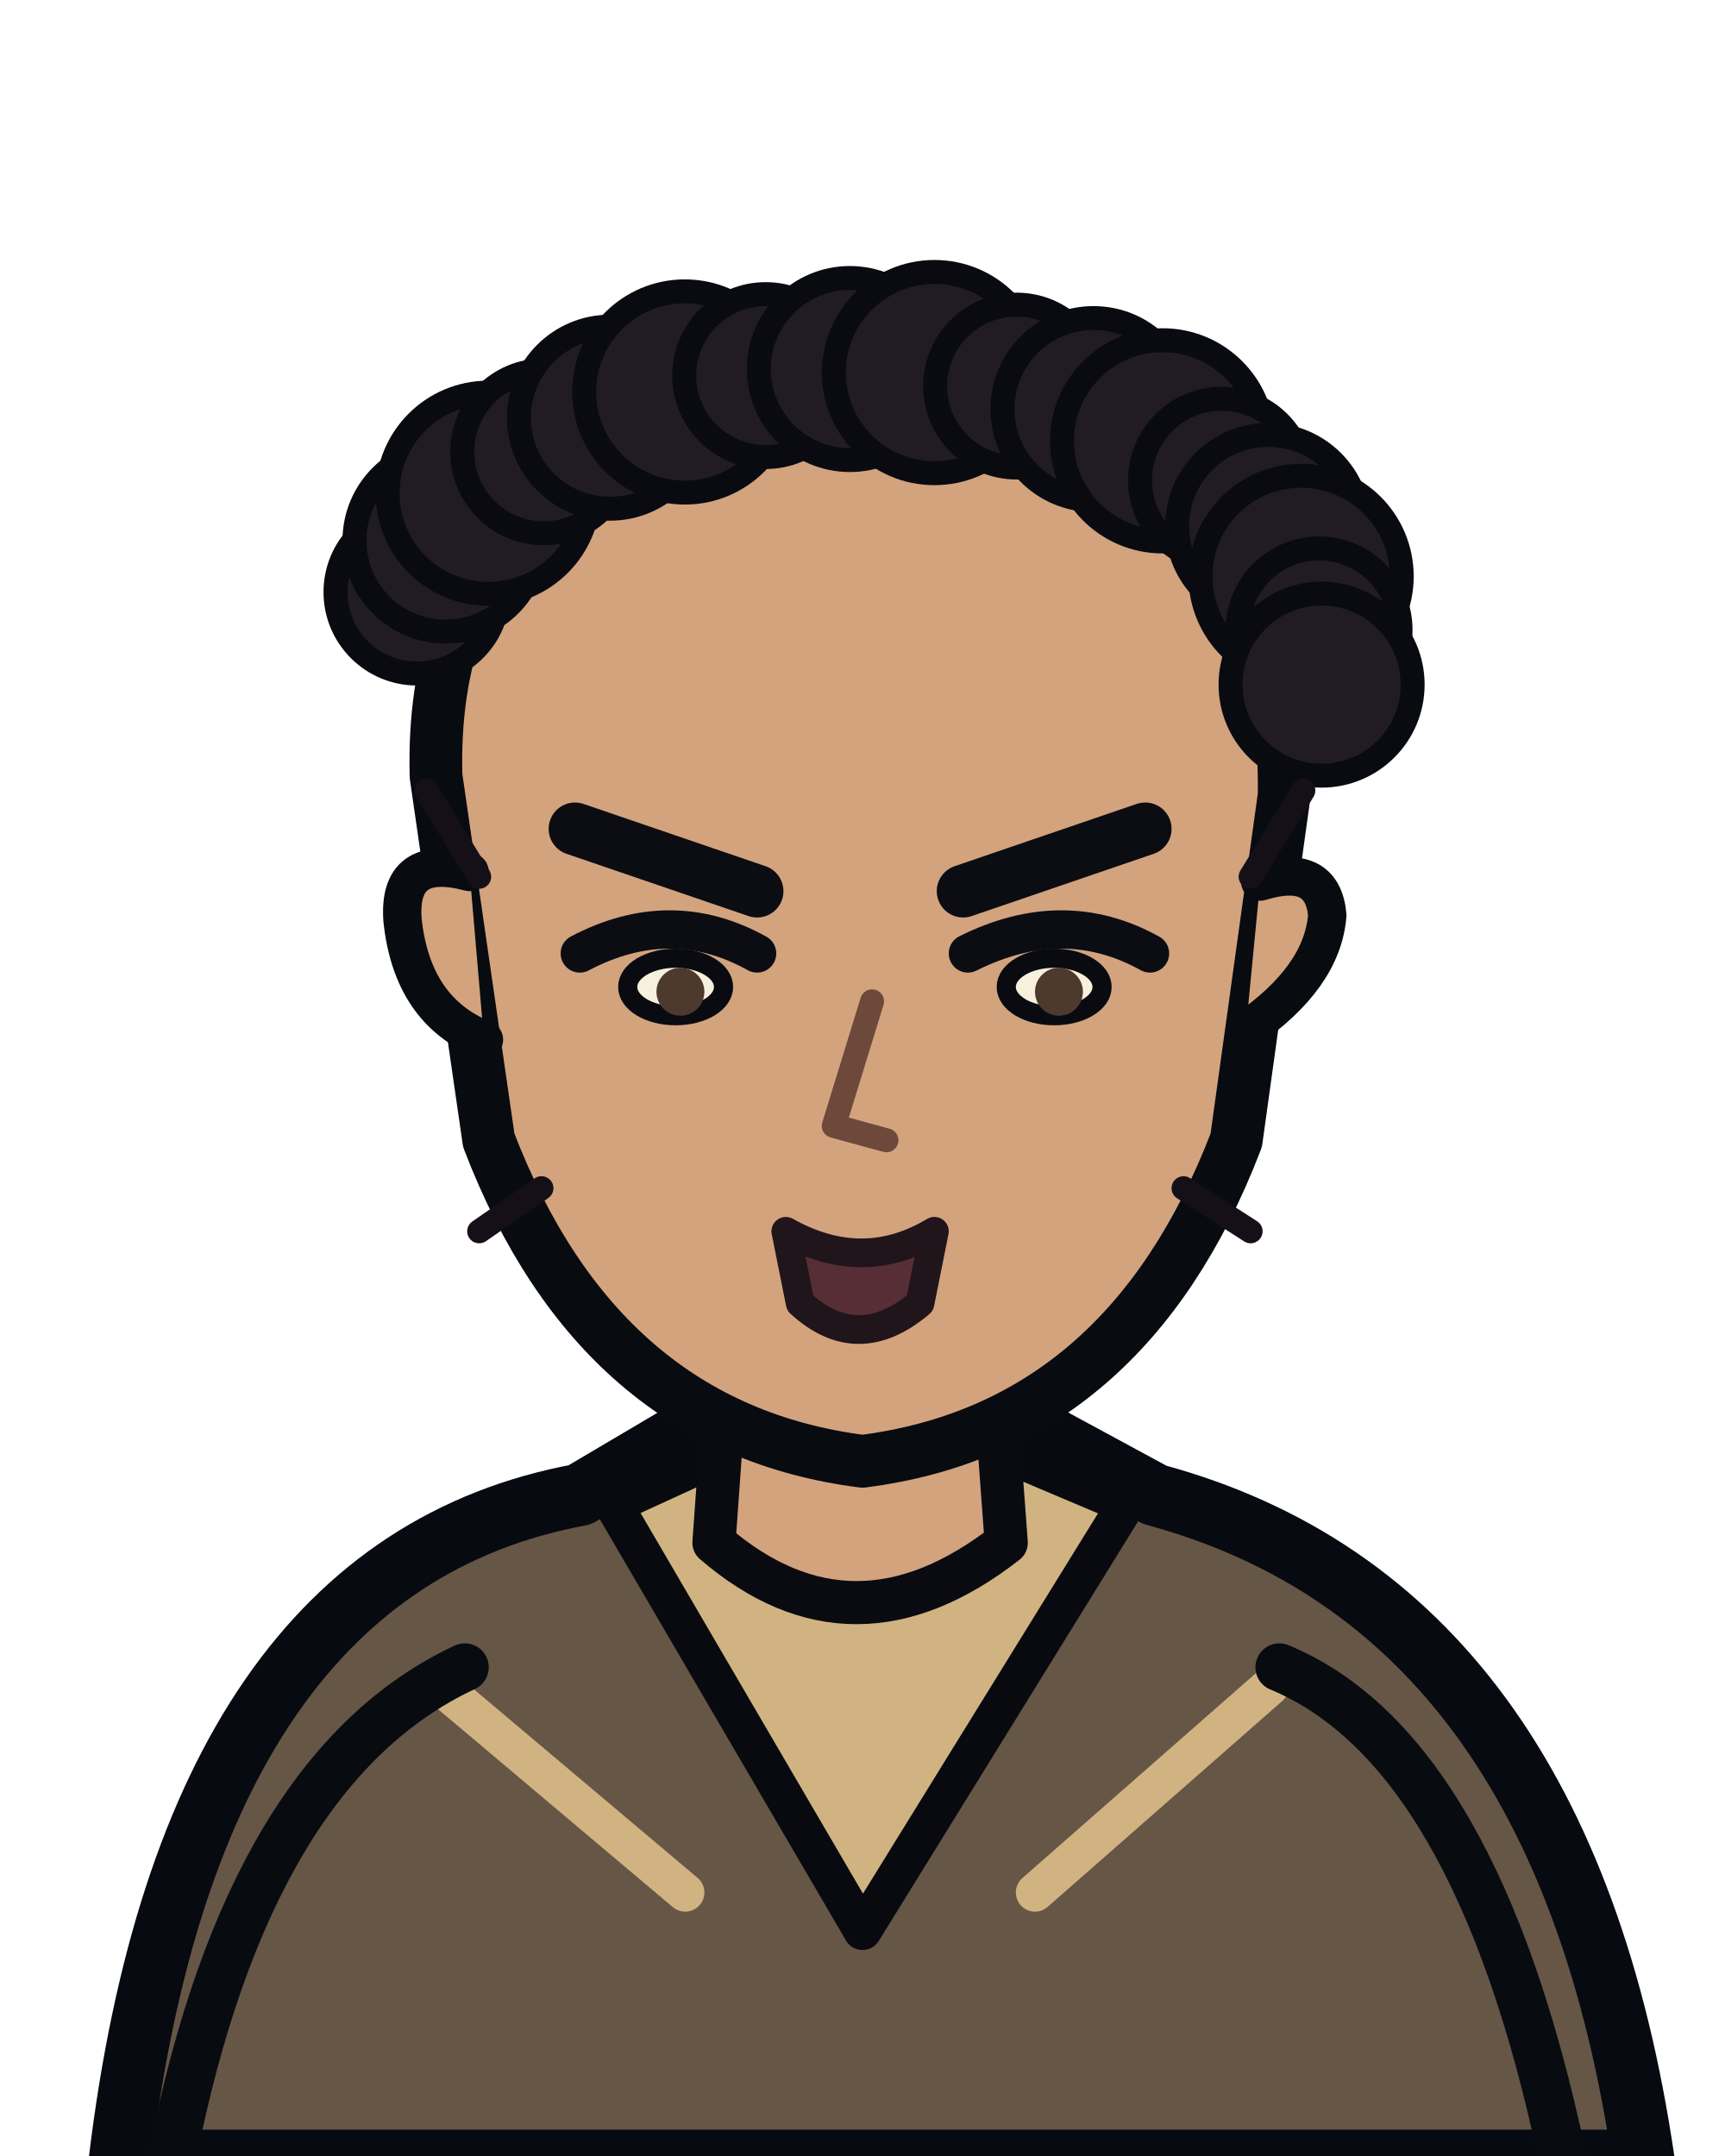
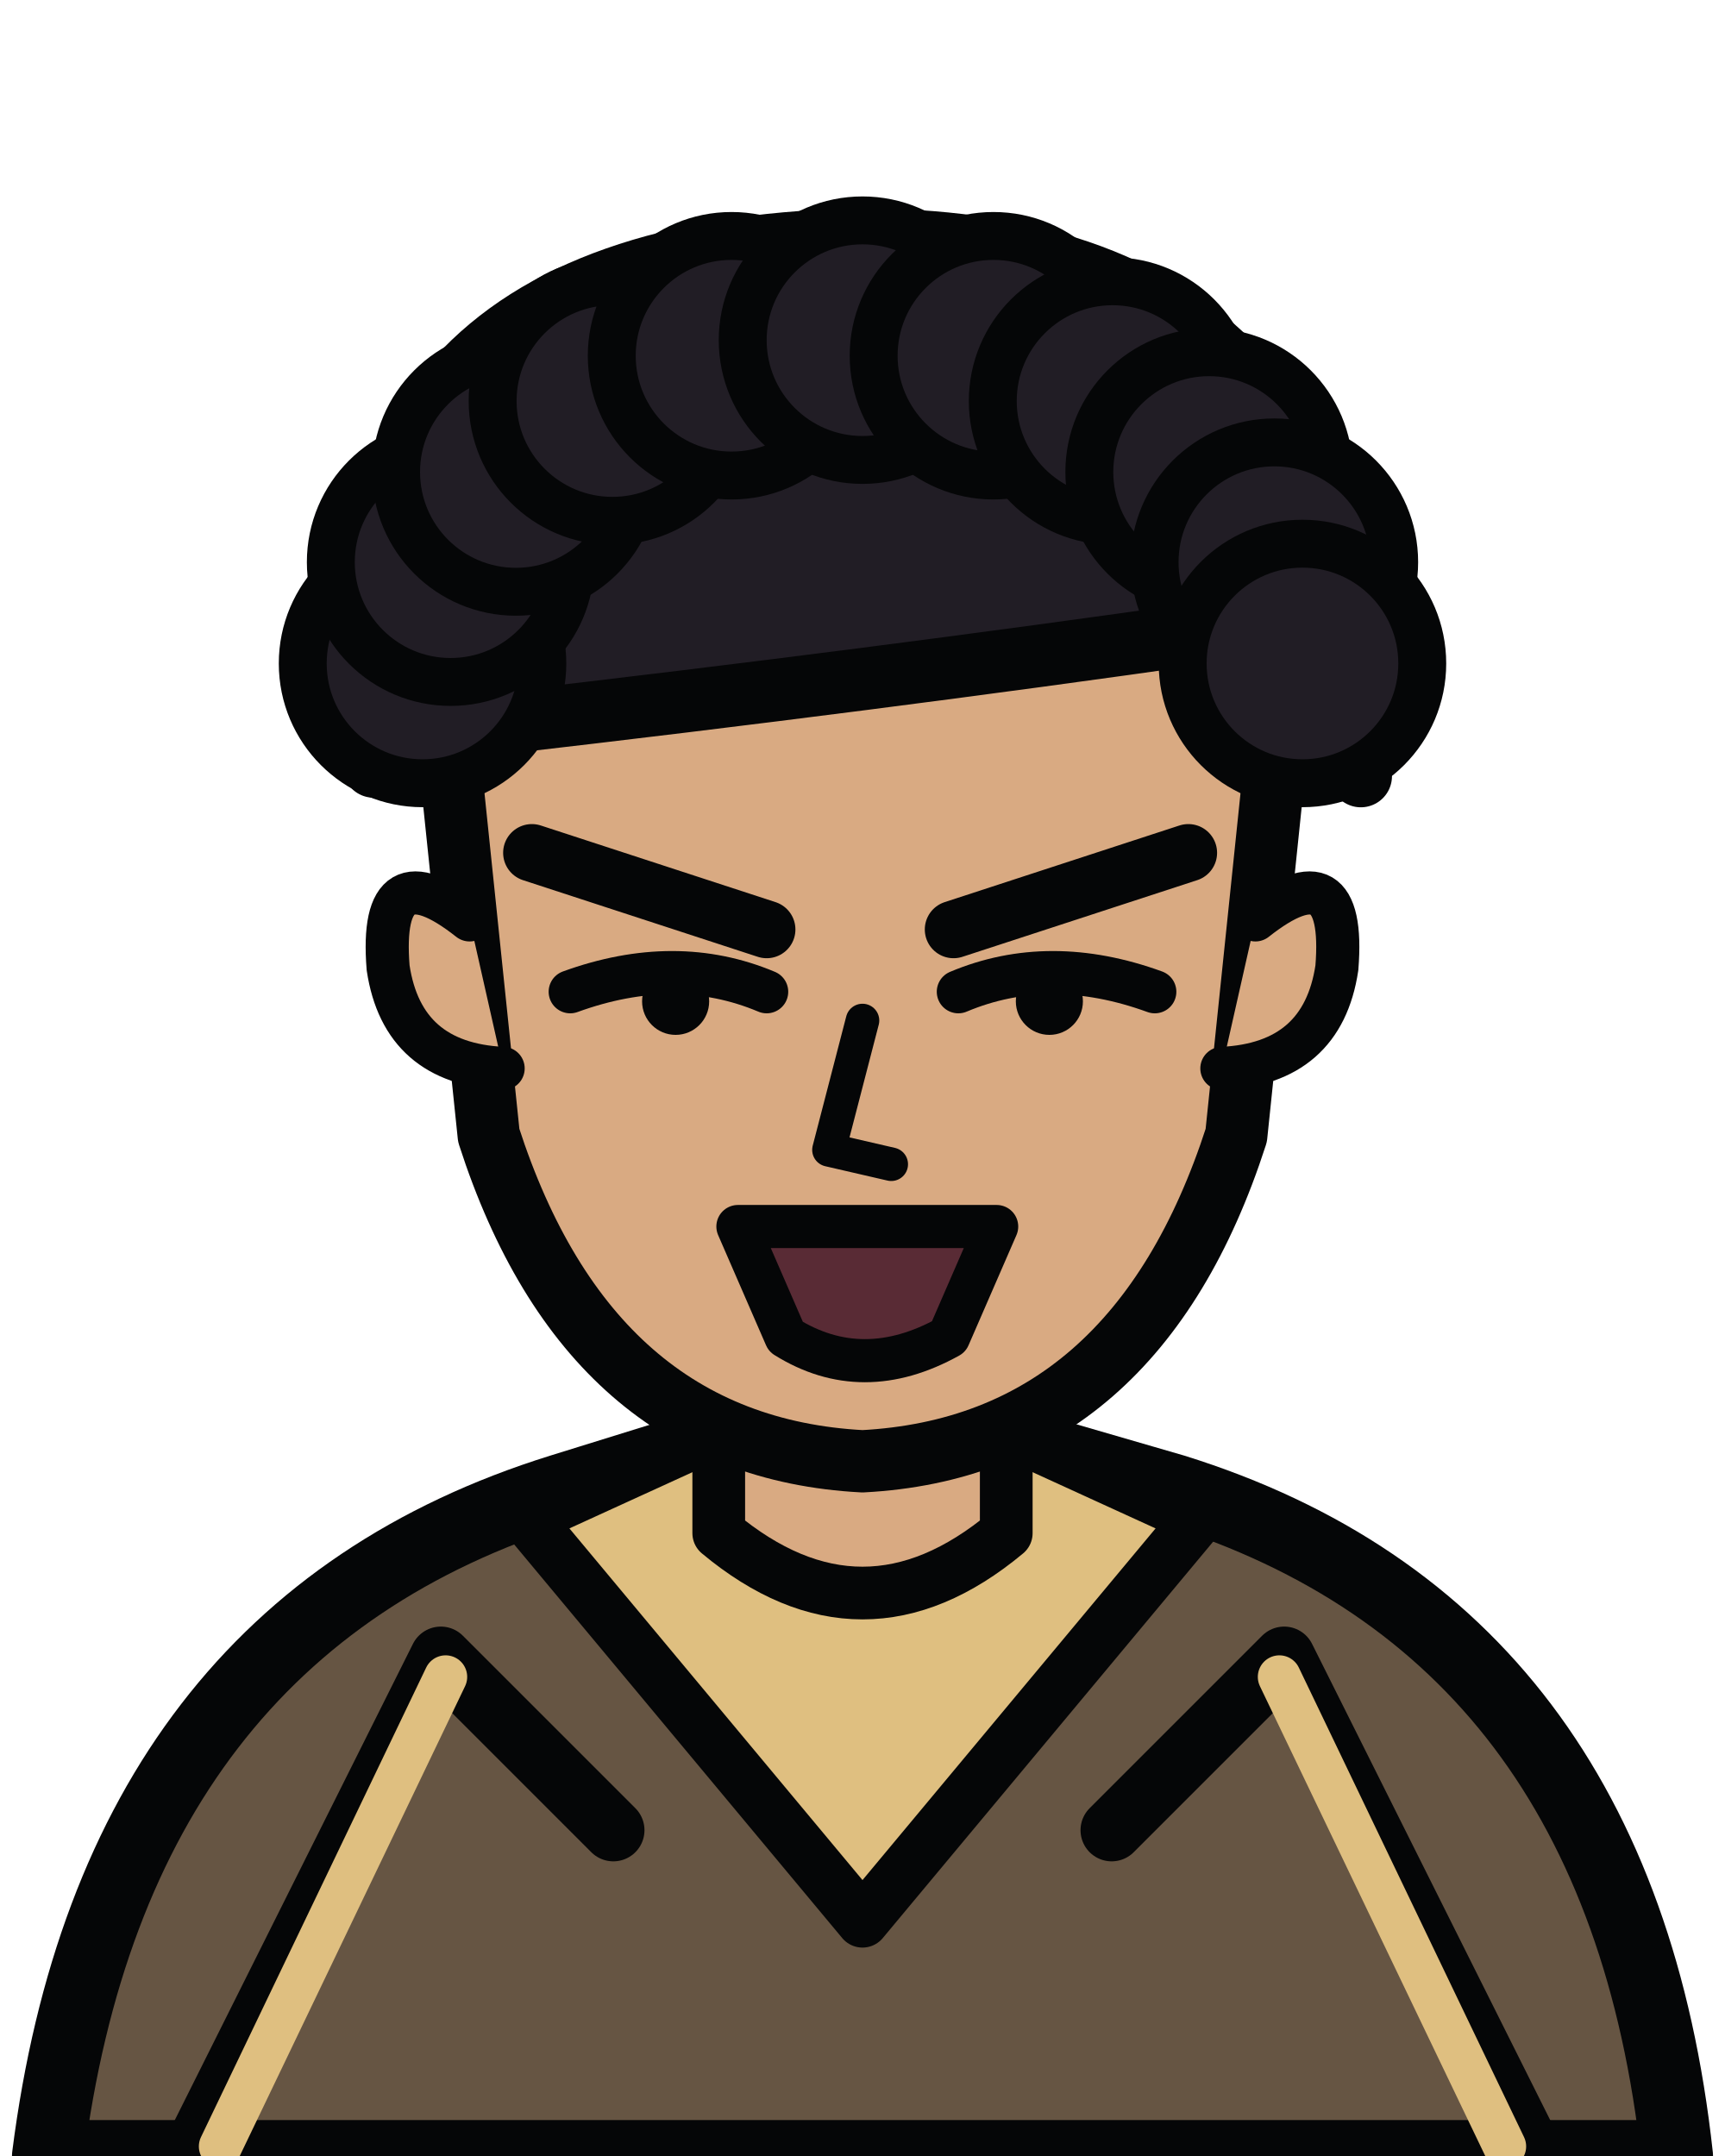
- <svg xmlns="http://www.w3.org/2000/svg" width="360" height="450" viewBox="0 0 360 450" role="img" aria-label="harun intense portrait">
-   <defs>
-     <clipPath id="frame">
-       <rect width="360" height="450" />
-     </clipPath>
-   </defs>
-   <g clip-path="url(#frame)" stroke-linejoin="round" stroke-linecap="round">
-     <path d="M25 451Q40 327 121 312L143 299H217L241 312Q326 335 343 451Z" fill="#665646" stroke="#070a10" stroke-width="13" />
-     <path d="M128 314L180 403L235 314L209 303H152Z" fill="#d1b382" stroke="#080a10" stroke-width="8" />
-     <path d="M153 266L149 322Q178 347 210 322L206 268Z" fill="#d3a37e" stroke="#090b11" stroke-width="9" />
-     <path d="M91 162Q89 89 180 80Q269 87 268 166L258 238Q235 298 180 305Q125 298 102 238Z" fill="#d3a37e" stroke="#080b10" stroke-width="11" />
-     <path d="M101 217Q86 211 84 192Q83 178 98 182M260 215Q276 204 277 191Q276 180 263 184" fill="#d3a37e" stroke="#080b10" stroke-width="8" />
-     <circle cx="87.016" cy="123.581" r="17" fill="#211c23" stroke="#090b11" stroke-width="5" />
-     <circle cx="92.977" cy="112.822" r="19" fill="#211c23" stroke="#090b11" stroke-width="5" />
-     <circle cx="101.894" cy="102.952" r="21" fill="#211c23" stroke="#090b11" stroke-width="5" />
-     <circle cx="113.464" cy="94.307" r="17" fill="#211c23" stroke="#090b11" stroke-width="5" />
-     <circle cx="127.294" cy="87.18" r="19" fill="#211c23" stroke="#090b11" stroke-width="5" />
-     <circle cx="142.914" cy="81.813" r="21" fill="#211c23" stroke="#090b11" stroke-width="5" />
-     <circle cx="159.795" cy="78.389" r="17" fill="#211c23" stroke="#090b11" stroke-width="5" />
-     <circle cx="177.361" cy="77.023" r="19" fill="#211c23" stroke="#090b11" stroke-width="5" />
-     <circle cx="195.018" cy="77.763" r="21" fill="#211c23" stroke="#090b11" stroke-width="5" />
-     <circle cx="212.164" cy="80.583" r="17" fill="#211c23" stroke="#090b11" stroke-width="5" />
-     <circle cx="228.217" cy="85.388" r="19" fill="#211c23" stroke="#090b11" stroke-width="5" />
-     <circle cx="242.633" cy="92.013" r="21" fill="#211c23" stroke="#090b11" stroke-width="5" />
-     <circle cx="254.921" cy="100.235" r="17" fill="#211c23" stroke="#090b11" stroke-width="5" />
-     <circle cx="264.664" cy="109.773" r="19" fill="#211c23" stroke="#090b11" stroke-width="5" />
-     <circle cx="271.532" cy="120.305" r="21" fill="#211c23" stroke="#090b11" stroke-width="5" />
-     <circle cx="275.29" cy="131.471" r="17" fill="#211c23" stroke="#090b11" stroke-width="5" />
-     <circle cx="275.811" cy="142.893" r="19" fill="#211c23" stroke="#090b11" stroke-width="5" />
-     <path d="M120 173l38 13 M201 186l38 -13" fill="none" stroke="#0b0d12" stroke-width="11" />
-     <path d="M121 199Q140 189 158 199M202 199Q222 189 240 199" fill="none" stroke="#0b0d12" stroke-width="8" />
-     <ellipse cx="141" cy="206" rx="10" ry="6" fill="#f6f0dc" stroke="#090b11" stroke-width="4" />
-     <ellipse cx="220" cy="206" rx="10" ry="6" fill="#f6f0dc" stroke="#090b11" stroke-width="4" />
-     <circle cx="142" cy="207" r="5" fill="#4d392e" />
-     <circle cx="221" cy="207" r="5" fill="#4d392e" />
-     <path d="M182 209l-8 26l11 3" fill="none" stroke="#6d493c" stroke-width="5" />
-     <path d="M164 257q16 9 31 0l-3 15q-13 11-25 0z" fill="#572e36" stroke="#20151a" stroke-width="6" />
-     <path d="M100 183l-11 -18M261 183l11 -18M113 248l-13 9M247 248l14 9" stroke="#151017" stroke-width="5" />
-     <path d="M92 352l51 43M265 352l-49 43" stroke="#d1b382" stroke-width="8" />
-     <path d="M36 450Q52 369 97 348M326 450Q308 365 267 348" fill="none" stroke="#080b10" stroke-width="10" />
+ <svg xmlns="http://www.w3.org/2000/svg" width="360" height="450" viewBox="0 0 360 450">
+   <g stroke-linejoin="round" stroke-linecap="round">
+     <path d="M10 450Q24 340 117 311L146 302H214L245 311Q338 340 350 450Z" fill="#665543" stroke="#050607" stroke-width="15" />
+     <path d="M110 317L180 401L250 317L215 301H145Z" fill="#dfbf80" stroke="#050607" stroke-width="11" />
+     <path d="M150 270V320Q180 345 210 320V270Z" fill="#d9aa82" stroke="#050607" stroke-width="11" />
+     <path d="M94 160Q92 82 180 81Q268 82 266 160L258 237Q237 302 180 305Q123 302 102 237Z" fill="#d9aa82" stroke="#050607" stroke-width="13" />
+     <path d="M98 192Q79 177 81 202Q84 222 105 223M262 192Q281 177 279 202Q276 222 255 223" fill="#d9aa82" stroke="#050607" stroke-width="9" />
+     <path d="M78 160Q63 53 178 50Q286 49 284 162L252 132Q182 142 104 151Z" fill="#211d25" stroke="#050607" stroke-width="13" />
+     <circle cx="88.182" cy="138.479" r="25" fill="#211d25" stroke="#050607" stroke-width="10" />
+     <circle cx="94.042" cy="117.338" r="25" fill="#211d25" stroke="#050607" stroke-width="10" />
+     <circle cx="107.661" cy="98.514" r="25" fill="#211d25" stroke="#050607" stroke-width="10" />
+     <circle cx="127.811" cy="83.706" r="25" fill="#211d25" stroke="#050607" stroke-width="10" />
+     <circle cx="152.672" cy="74.25" r="25" fill="#211d25" stroke="#050607" stroke-width="10" />
+     <circle cx="180" cy="71" r="25" fill="#211d25" stroke="#050607" stroke-width="10" />
+     <circle cx="207.328" cy="74.25" r="25" fill="#211d25" stroke="#050607" stroke-width="10" />
+     <circle cx="232.189" cy="83.706" r="25" fill="#211d25" stroke="#050607" stroke-width="10" />
+     <circle cx="252.339" cy="98.514" r="25" fill="#211d25" stroke="#050607" stroke-width="10" />
+     <circle cx="265.958" cy="117.338" r="25" fill="#211d25" stroke="#050607" stroke-width="10" />
+     <circle cx="271.818" cy="138.479" r="25" fill="#211d25" stroke="#050607" stroke-width="10" />
+     <path d="M111 178l49 16M199 194l49 -16" stroke="#050607" stroke-width="12" fill="none" />
+     <path d="M119 207Q141 199 160 207M200 207Q219 199 241 207" stroke="#050607" stroke-width="9" fill="none" />
+     <circle cx="141" cy="209" r="7" fill="#050607" />
+     <circle cx="219" cy="209" r="7" fill="#050607" />
+     <path d="M180 213l-7 27l13 3" stroke="#050607" stroke-width="7" fill="none" />
+     <path d="M154 256H208L198 279Q180 289 164 279Z" fill="#592b35" stroke="#050607" stroke-width="9" />
+     <path d="M40 450L92 346L128 382M320 450L268 346L232 382" stroke="#050607" stroke-width="13" fill="none" />
+     <path d="M46 448L93 350M314 448L267 350" stroke="#dfbf80" stroke-width="9" />
  </g>
</svg>
